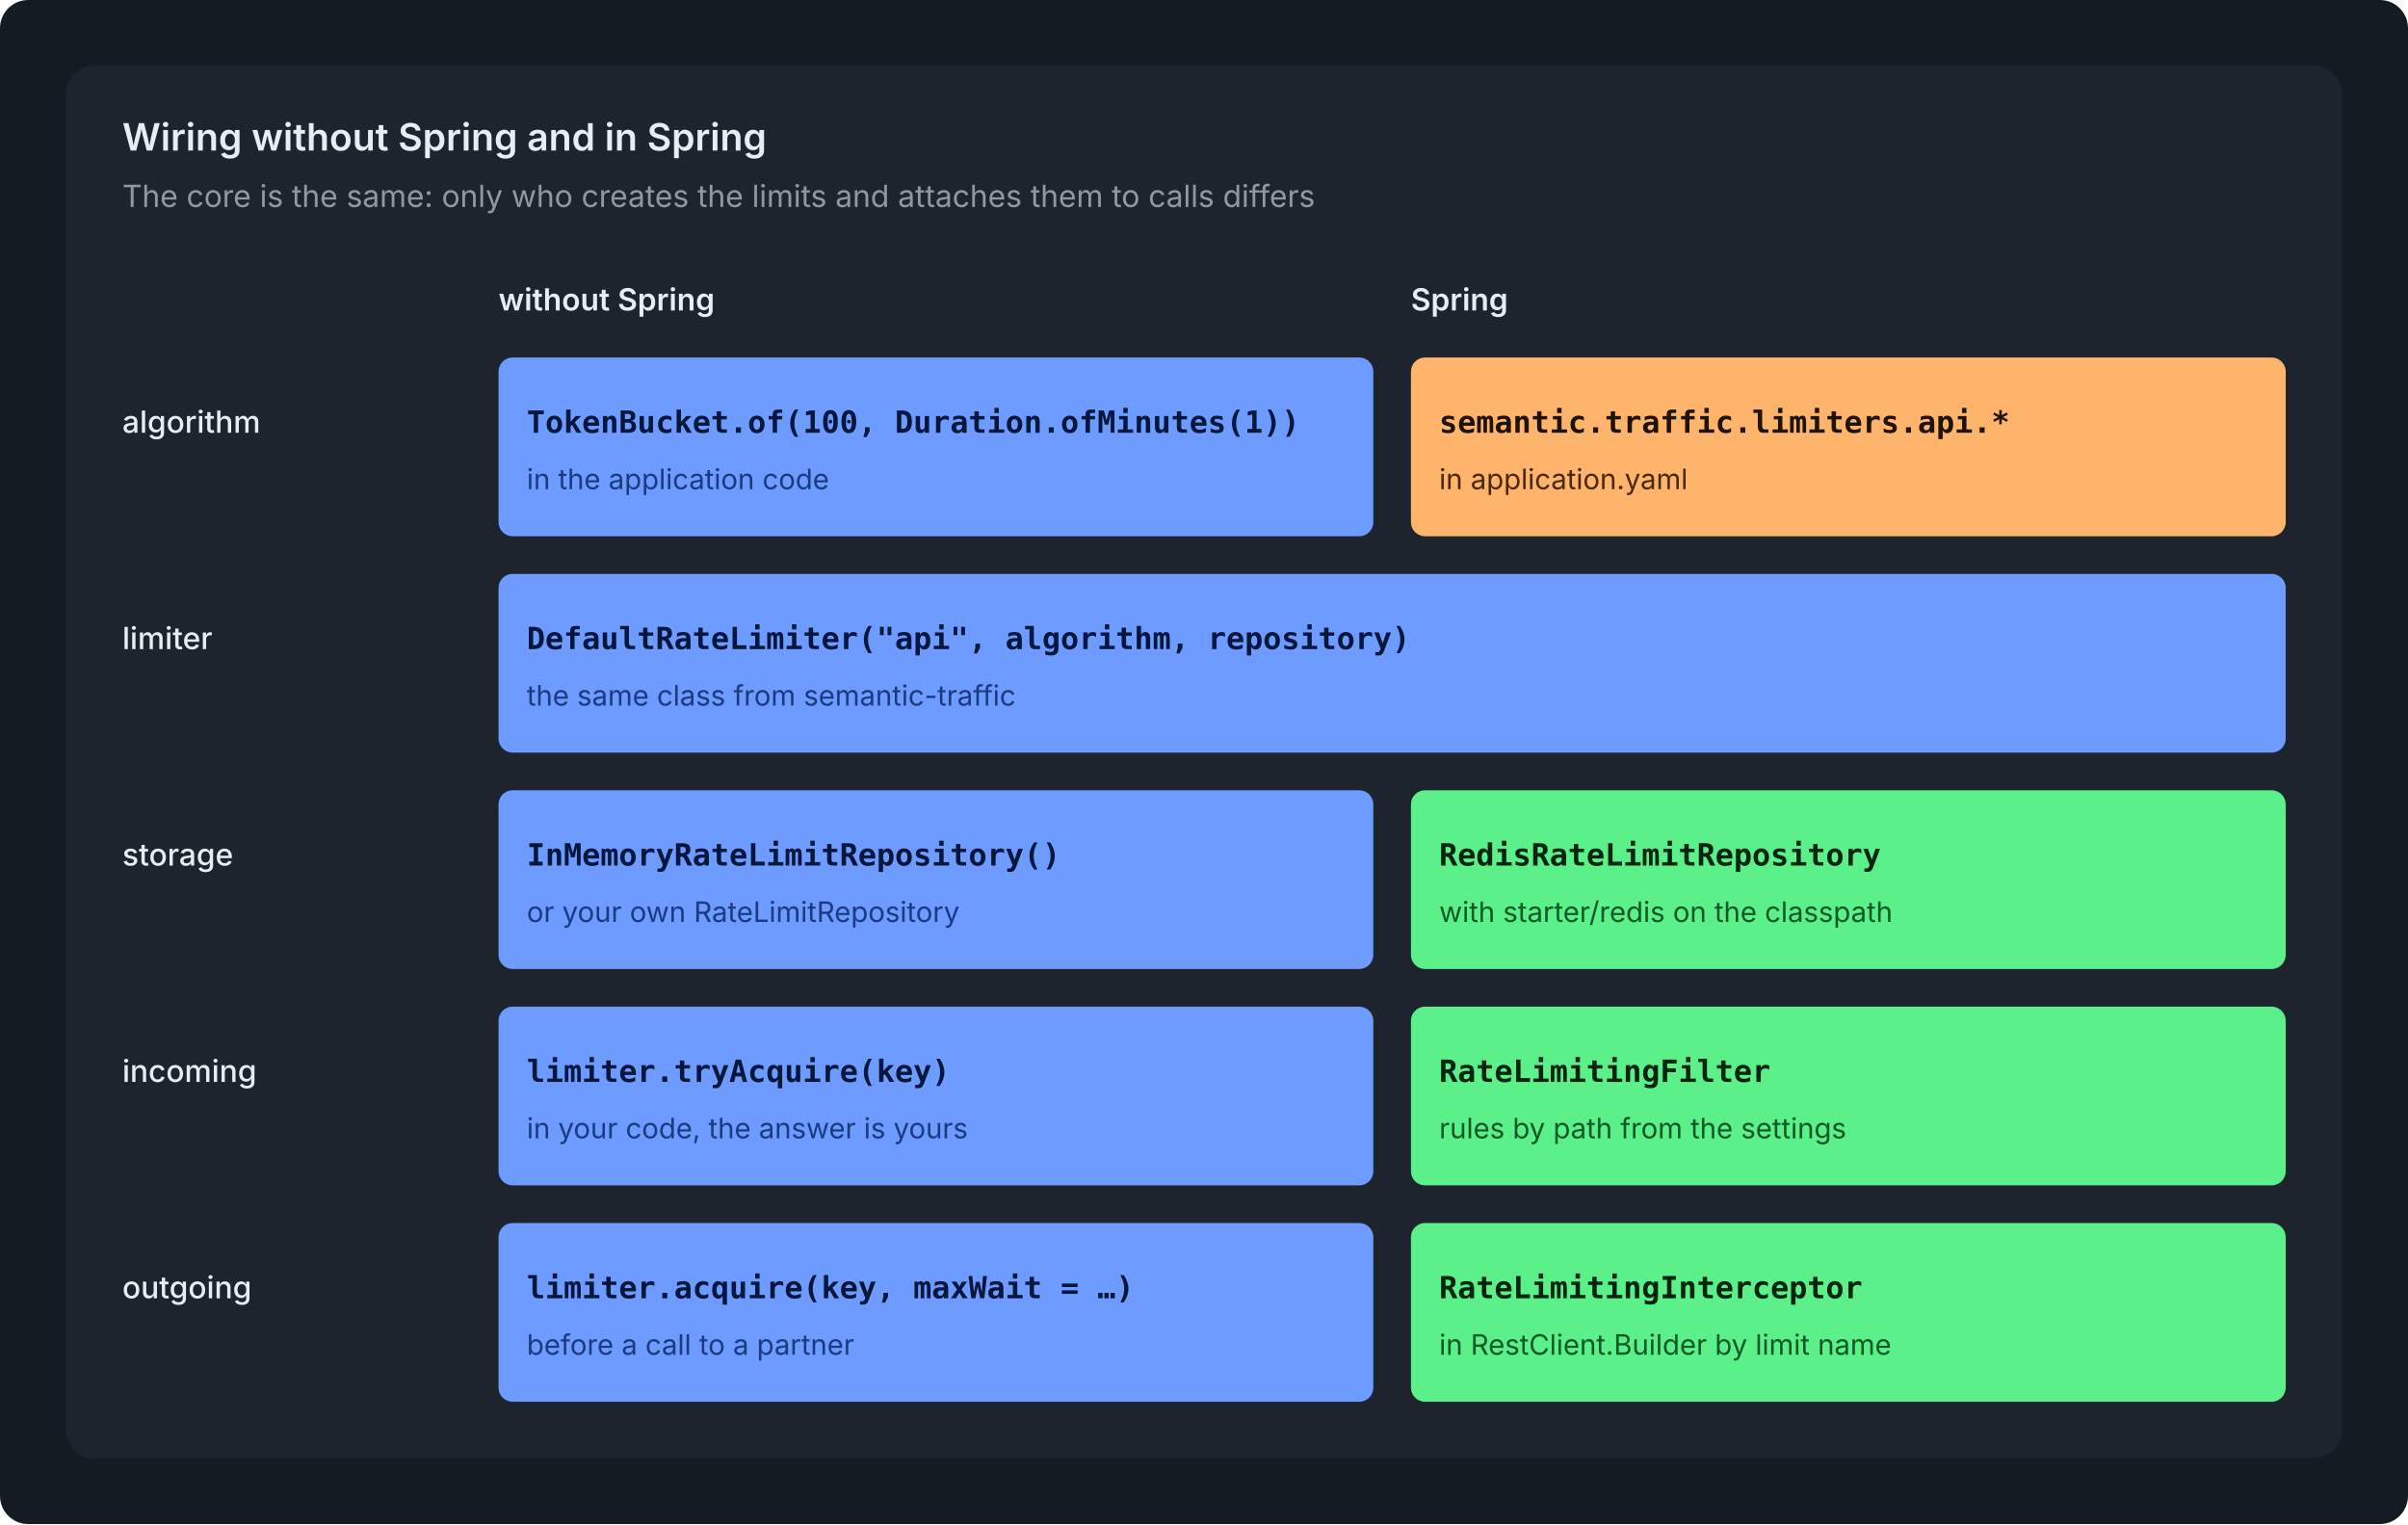
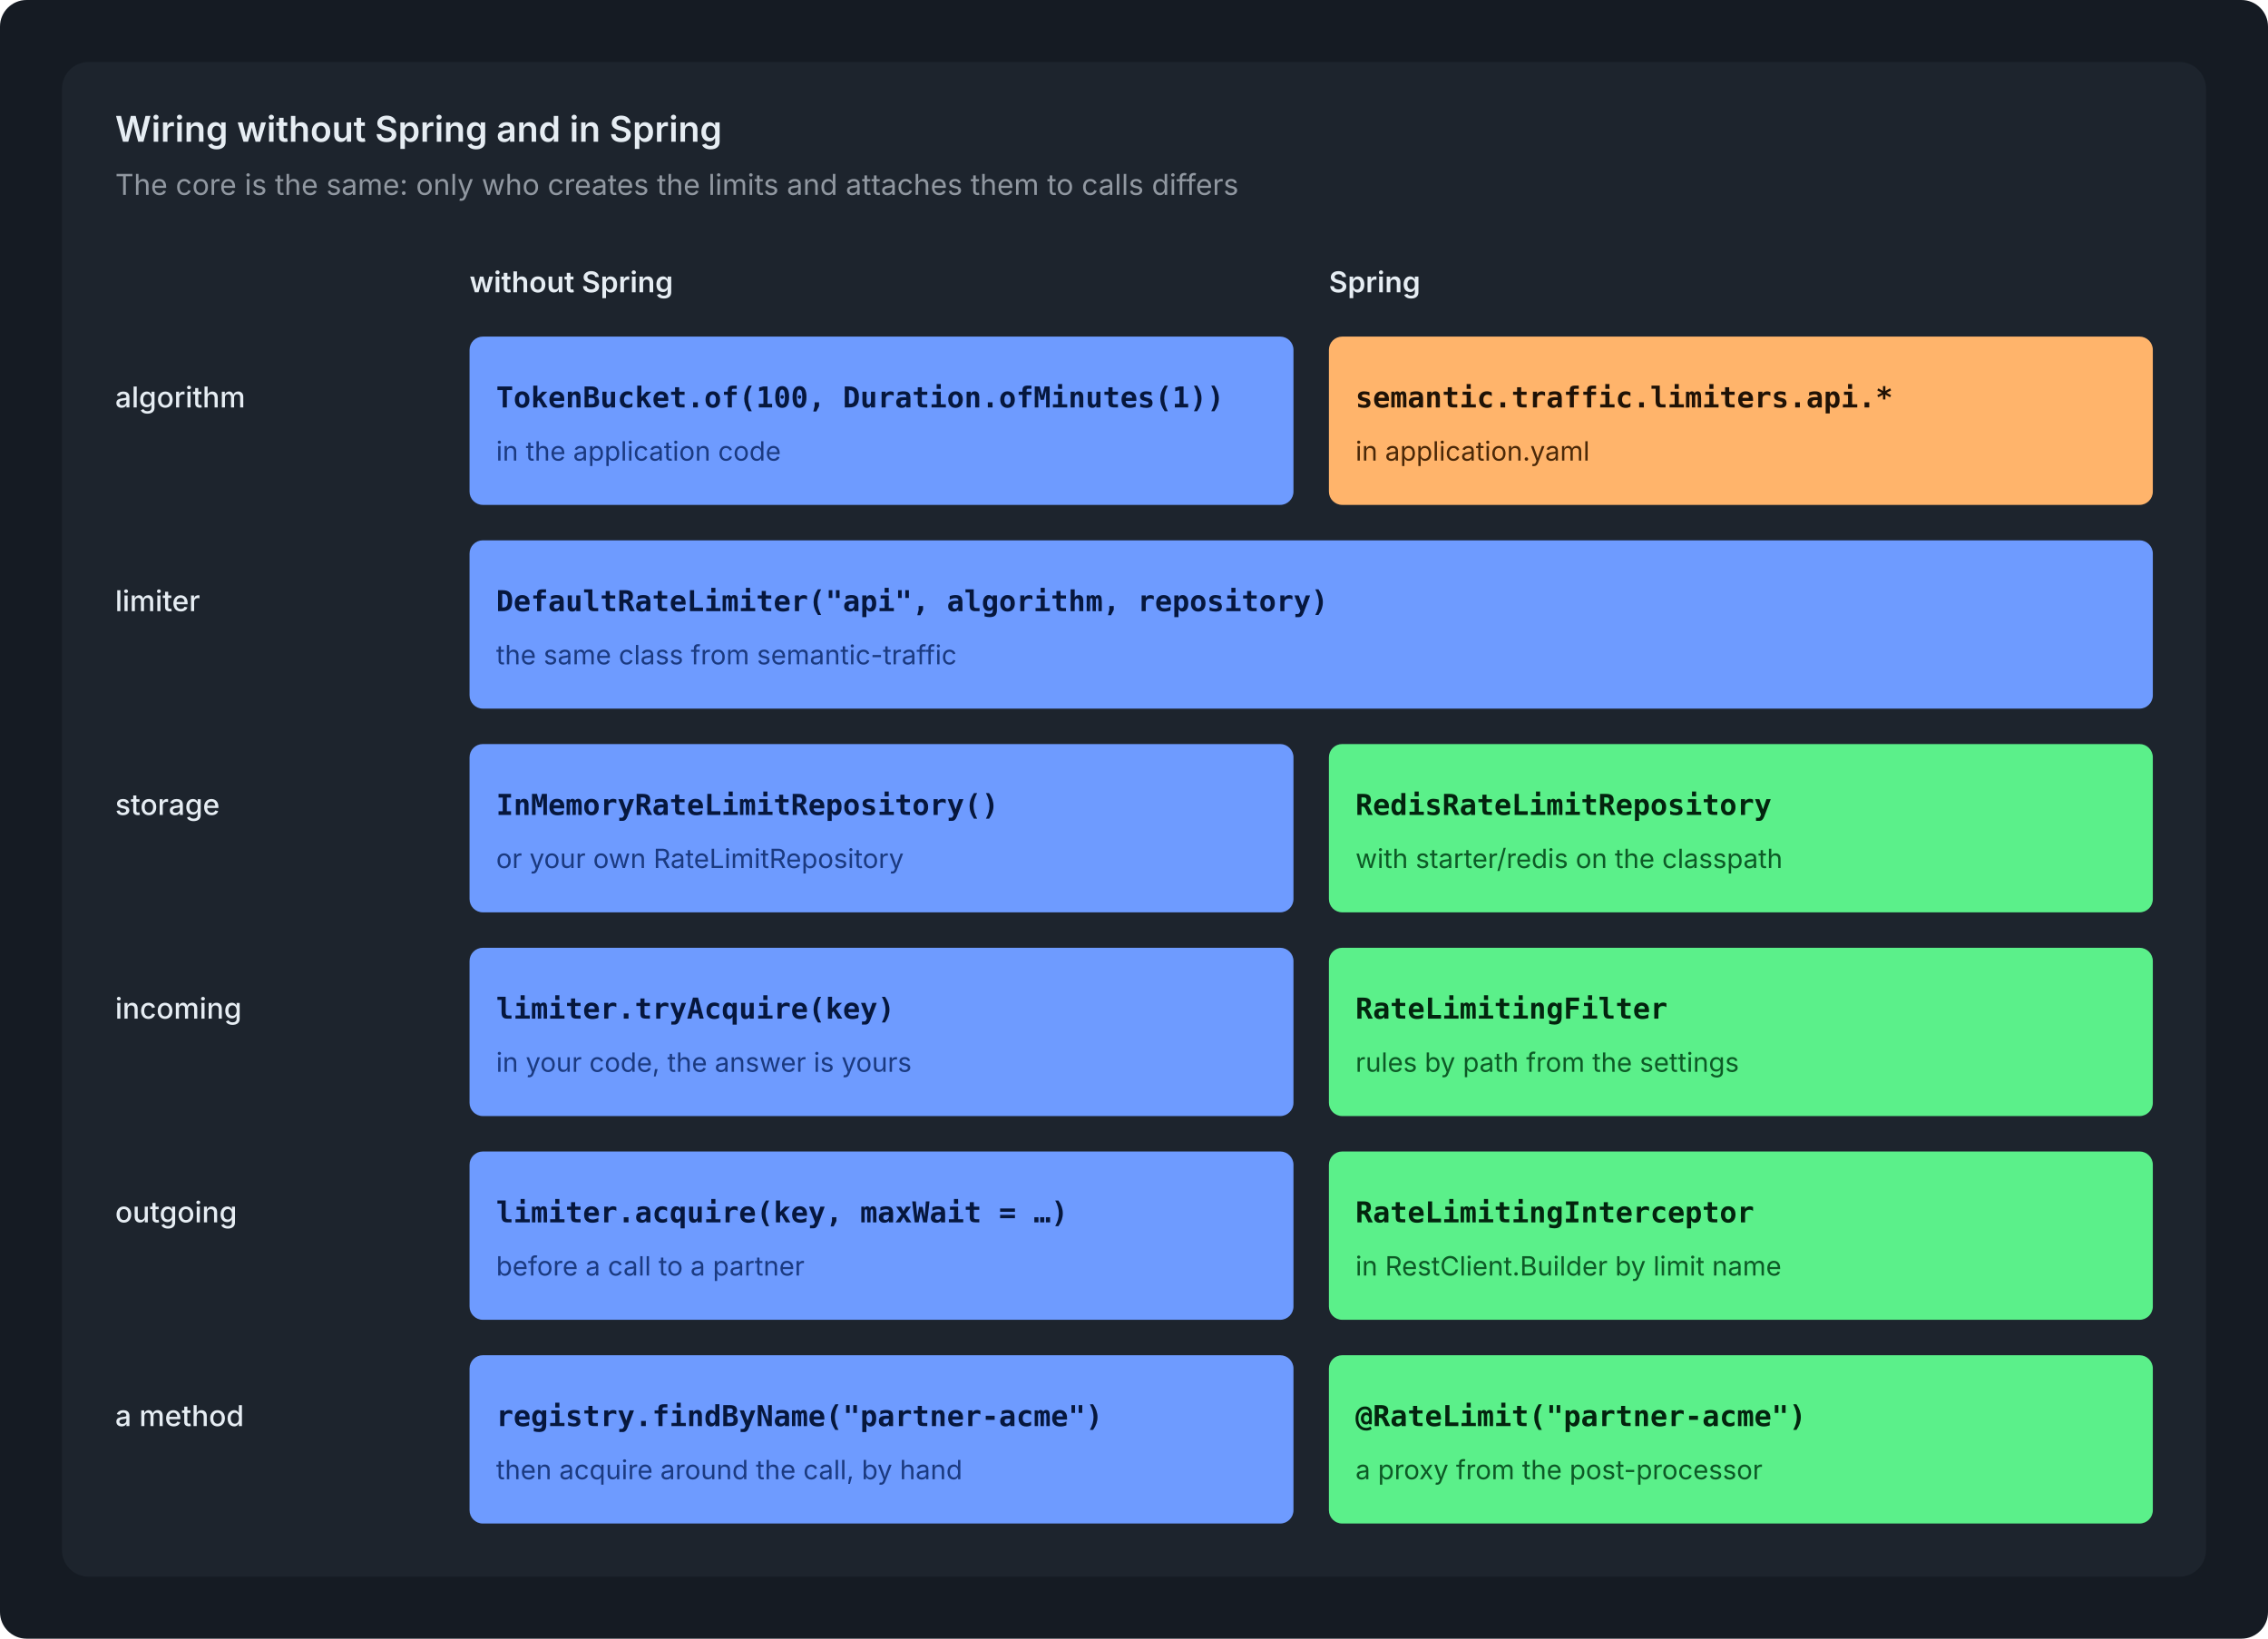
- <svg xmlns="http://www.w3.org/2000/svg" viewBox="0 0 1024 648" width="1024" height="648" role="img">
-   <rect width="1024" height="648" rx="12" fill="#151B23" />
+ <svg xmlns="http://www.w3.org/2000/svg" viewBox="0 0 1024 740" width="1024" height="740" role="img">
+   <rect width="1024" height="740" rx="12" fill="#151B23" />
  <g transform="translate(12,12)">
-     <rect x="16" y="16" width="968" height="592" rx="12" fill="#1D242D" />
+     <rect x="16" y="16" width="968" height="684" rx="12" fill="#1D242D" />
    <text x="40.0" y="52.0" font-family="-apple-system, BlinkMacSystemFont, 'Segoe UI', Inter, Helvetica, Arial, sans-serif" font-size="16" font-weight="600" fill="#E6EDF3" text-anchor="start">Wiring without Spring and in Spring</text>
    <text x="40.0" y="76.0" font-family="-apple-system, BlinkMacSystemFont, 'Segoe UI', Inter, Helvetica, Arial, sans-serif" font-size="13" font-weight="400" fill="#9198A1" text-anchor="start">The core is the same: only who creates the limits and attaches them to calls differs</text>
    <text x="200.0" y="120.0" font-family="-apple-system, BlinkMacSystemFont, 'Segoe UI', Inter, Helvetica, Arial, sans-serif" font-size="13" font-weight="600" fill="#E6EDF3" text-anchor="start">without Spring</text>
    <text x="588.0" y="120.0" font-family="-apple-system, BlinkMacSystemFont, 'Segoe UI', Inter, Helvetica, Arial, sans-serif" font-size="13" font-weight="600" fill="#E6EDF3" text-anchor="start">Spring</text>
    <text x="40.0" y="172.0" font-family="-apple-system, BlinkMacSystemFont, 'Segoe UI', Inter, Helvetica, Arial, sans-serif" font-size="13" font-weight="500" fill="#E6EDF3" text-anchor="start">algorithm</text>
    <rect x="200.0" y="140.0" width="372.0" height="76.0" rx="6" fill="#6E9BFF" />
    <text x="212.0" y="172.0" font-family="ui-monospace, SFMono-Regular, 'SF Mono', Menlo, Consolas, monospace" font-size="13" font-weight="600" fill="#06173D" text-anchor="start">TokenBucket.of(100, Duration.ofMinutes(1))</text>
    <text x="212.0" y="196.0" font-family="-apple-system, BlinkMacSystemFont, 'Segoe UI', Inter, Helvetica, Arial, sans-serif" font-size="12" font-weight="400" fill="#1B3A80" text-anchor="start">in the application code</text>
    <rect x="588.0" y="140.0" width="372.0" height="76.0" rx="6" fill="#FFB46B" />
    <text x="600.0" y="172.0" font-family="ui-monospace, SFMono-Regular, 'SF Mono', Menlo, Consolas, monospace" font-size="13" font-weight="600" fill="#1F1206" text-anchor="start">semantic.traffic.limiters.api.*</text>
    <text x="600.0" y="196.0" font-family="-apple-system, BlinkMacSystemFont, 'Segoe UI', Inter, Helvetica, Arial, sans-serif" font-size="12" font-weight="400" fill="#4A2808" text-anchor="start">in application.yaml</text>
    <text x="40.0" y="264.0" font-family="-apple-system, BlinkMacSystemFont, 'Segoe UI', Inter, Helvetica, Arial, sans-serif" font-size="13" font-weight="500" fill="#E6EDF3" text-anchor="start">limiter</text>
    <rect x="200.0" y="232.0" width="760.0" height="76.0" rx="6" fill="#6E9BFF" />
    <text x="212.0" y="264.0" font-family="ui-monospace, SFMono-Regular, 'SF Mono', Menlo, Consolas, monospace" font-size="13" font-weight="600" fill="#06173D" text-anchor="start">DefaultRateLimiter("api", algorithm, repository)</text>
    <text x="212.0" y="288.0" font-family="-apple-system, BlinkMacSystemFont, 'Segoe UI', Inter, Helvetica, Arial, sans-serif" font-size="12" font-weight="400" fill="#1B3A80" text-anchor="start">the same class from semantic-traffic</text>
    <text x="40.0" y="356.0" font-family="-apple-system, BlinkMacSystemFont, 'Segoe UI', Inter, Helvetica, Arial, sans-serif" font-size="13" font-weight="500" fill="#E6EDF3" text-anchor="start">storage</text>
    <rect x="200.0" y="324.0" width="372.0" height="76.0" rx="6" fill="#6E9BFF" />
    <text x="212.0" y="356.0" font-family="ui-monospace, SFMono-Regular, 'SF Mono', Menlo, Consolas, monospace" font-size="13" font-weight="600" fill="#06173D" text-anchor="start">InMemoryRateLimitRepository()</text>
    <text x="212.0" y="380.0" font-family="-apple-system, BlinkMacSystemFont, 'Segoe UI', Inter, Helvetica, Arial, sans-serif" font-size="12" font-weight="400" fill="#1B3A80" text-anchor="start">or your own RateLimitRepository</text>
    <rect x="588.0" y="324.0" width="372.0" height="76.0" rx="6" fill="#5BF08A" />
    <text x="600.0" y="356.0" font-family="ui-monospace, SFMono-Regular, 'SF Mono', Menlo, Consolas, monospace" font-size="13" font-weight="600" fill="#03240E" text-anchor="start">RedisRateLimitRepository</text>
    <text x="600.0" y="380.0" font-family="-apple-system, BlinkMacSystemFont, 'Segoe UI', Inter, Helvetica, Arial, sans-serif" font-size="12" font-weight="400" fill="#0D5A26" text-anchor="start">with starter/redis on the classpath</text>
    <text x="40.0" y="448.0" font-family="-apple-system, BlinkMacSystemFont, 'Segoe UI', Inter, Helvetica, Arial, sans-serif" font-size="13" font-weight="500" fill="#E6EDF3" text-anchor="start">incoming</text>
    <rect x="200.0" y="416.0" width="372.0" height="76.0" rx="6" fill="#6E9BFF" />
    <text x="212.0" y="448.0" font-family="ui-monospace, SFMono-Regular, 'SF Mono', Menlo, Consolas, monospace" font-size="13" font-weight="600" fill="#06173D" text-anchor="start">limiter.tryAcquire(key)</text>
    <text x="212.0" y="472.0" font-family="-apple-system, BlinkMacSystemFont, 'Segoe UI', Inter, Helvetica, Arial, sans-serif" font-size="12" font-weight="400" fill="#1B3A80" text-anchor="start">in your code, the answer is yours</text>
    <rect x="588.0" y="416.0" width="372.0" height="76.0" rx="6" fill="#5BF08A" />
    <text x="600.0" y="448.0" font-family="ui-monospace, SFMono-Regular, 'SF Mono', Menlo, Consolas, monospace" font-size="13" font-weight="600" fill="#03240E" text-anchor="start">RateLimitingFilter</text>
    <text x="600.0" y="472.0" font-family="-apple-system, BlinkMacSystemFont, 'Segoe UI', Inter, Helvetica, Arial, sans-serif" font-size="12" font-weight="400" fill="#0D5A26" text-anchor="start">rules by path from the settings</text>
    <text x="40.0" y="540.0" font-family="-apple-system, BlinkMacSystemFont, 'Segoe UI', Inter, Helvetica, Arial, sans-serif" font-size="13" font-weight="500" fill="#E6EDF3" text-anchor="start">outgoing</text>
    <rect x="200.0" y="508.0" width="372.0" height="76.0" rx="6" fill="#6E9BFF" />
    <text x="212.0" y="540.0" font-family="ui-monospace, SFMono-Regular, 'SF Mono', Menlo, Consolas, monospace" font-size="13" font-weight="600" fill="#06173D" text-anchor="start">limiter.acquire(key, maxWait = …)</text>
    <text x="212.0" y="564.0" font-family="-apple-system, BlinkMacSystemFont, 'Segoe UI', Inter, Helvetica, Arial, sans-serif" font-size="12" font-weight="400" fill="#1B3A80" text-anchor="start">before a call to a partner</text>
    <rect x="588.0" y="508.0" width="372.0" height="76.0" rx="6" fill="#5BF08A" />
    <text x="600.0" y="540.0" font-family="ui-monospace, SFMono-Regular, 'SF Mono', Menlo, Consolas, monospace" font-size="13" font-weight="600" fill="#03240E" text-anchor="start">RateLimitingInterceptor</text>
    <text x="600.0" y="564.0" font-family="-apple-system, BlinkMacSystemFont, 'Segoe UI', Inter, Helvetica, Arial, sans-serif" font-size="12" font-weight="400" fill="#0D5A26" text-anchor="start">in RestClient.Builder by limit name</text>
+     <text x="40.0" y="632.0" font-family="-apple-system, BlinkMacSystemFont, 'Segoe UI', Inter, Helvetica, Arial, sans-serif" font-size="13" font-weight="500" fill="#E6EDF3" text-anchor="start">a method</text>
+     <rect x="200.0" y="600.0" width="372.0" height="76.0" rx="6" fill="#6E9BFF" />
+     <text x="212.0" y="632.0" font-family="ui-monospace, SFMono-Regular, 'SF Mono', Menlo, Consolas, monospace" font-size="13" font-weight="600" fill="#06173D" text-anchor="start">registry.findByName("partner-acme")</text>
+     <text x="212.0" y="656.0" font-family="-apple-system, BlinkMacSystemFont, 'Segoe UI', Inter, Helvetica, Arial, sans-serif" font-size="12" font-weight="400" fill="#1B3A80" text-anchor="start">then acquire around the call, by hand</text>
+     <rect x="588.0" y="600.0" width="372.0" height="76.0" rx="6" fill="#5BF08A" />
+     <text x="600.0" y="632.0" font-family="ui-monospace, SFMono-Regular, 'SF Mono', Menlo, Consolas, monospace" font-size="13" font-weight="600" fill="#03240E" text-anchor="start">@RateLimit("partner-acme")</text>
+     <text x="600.0" y="656.0" font-family="-apple-system, BlinkMacSystemFont, 'Segoe UI', Inter, Helvetica, Arial, sans-serif" font-size="12" font-weight="400" fill="#0D5A26" text-anchor="start">a proxy from the post-processor</text>
  </g>
</svg>
